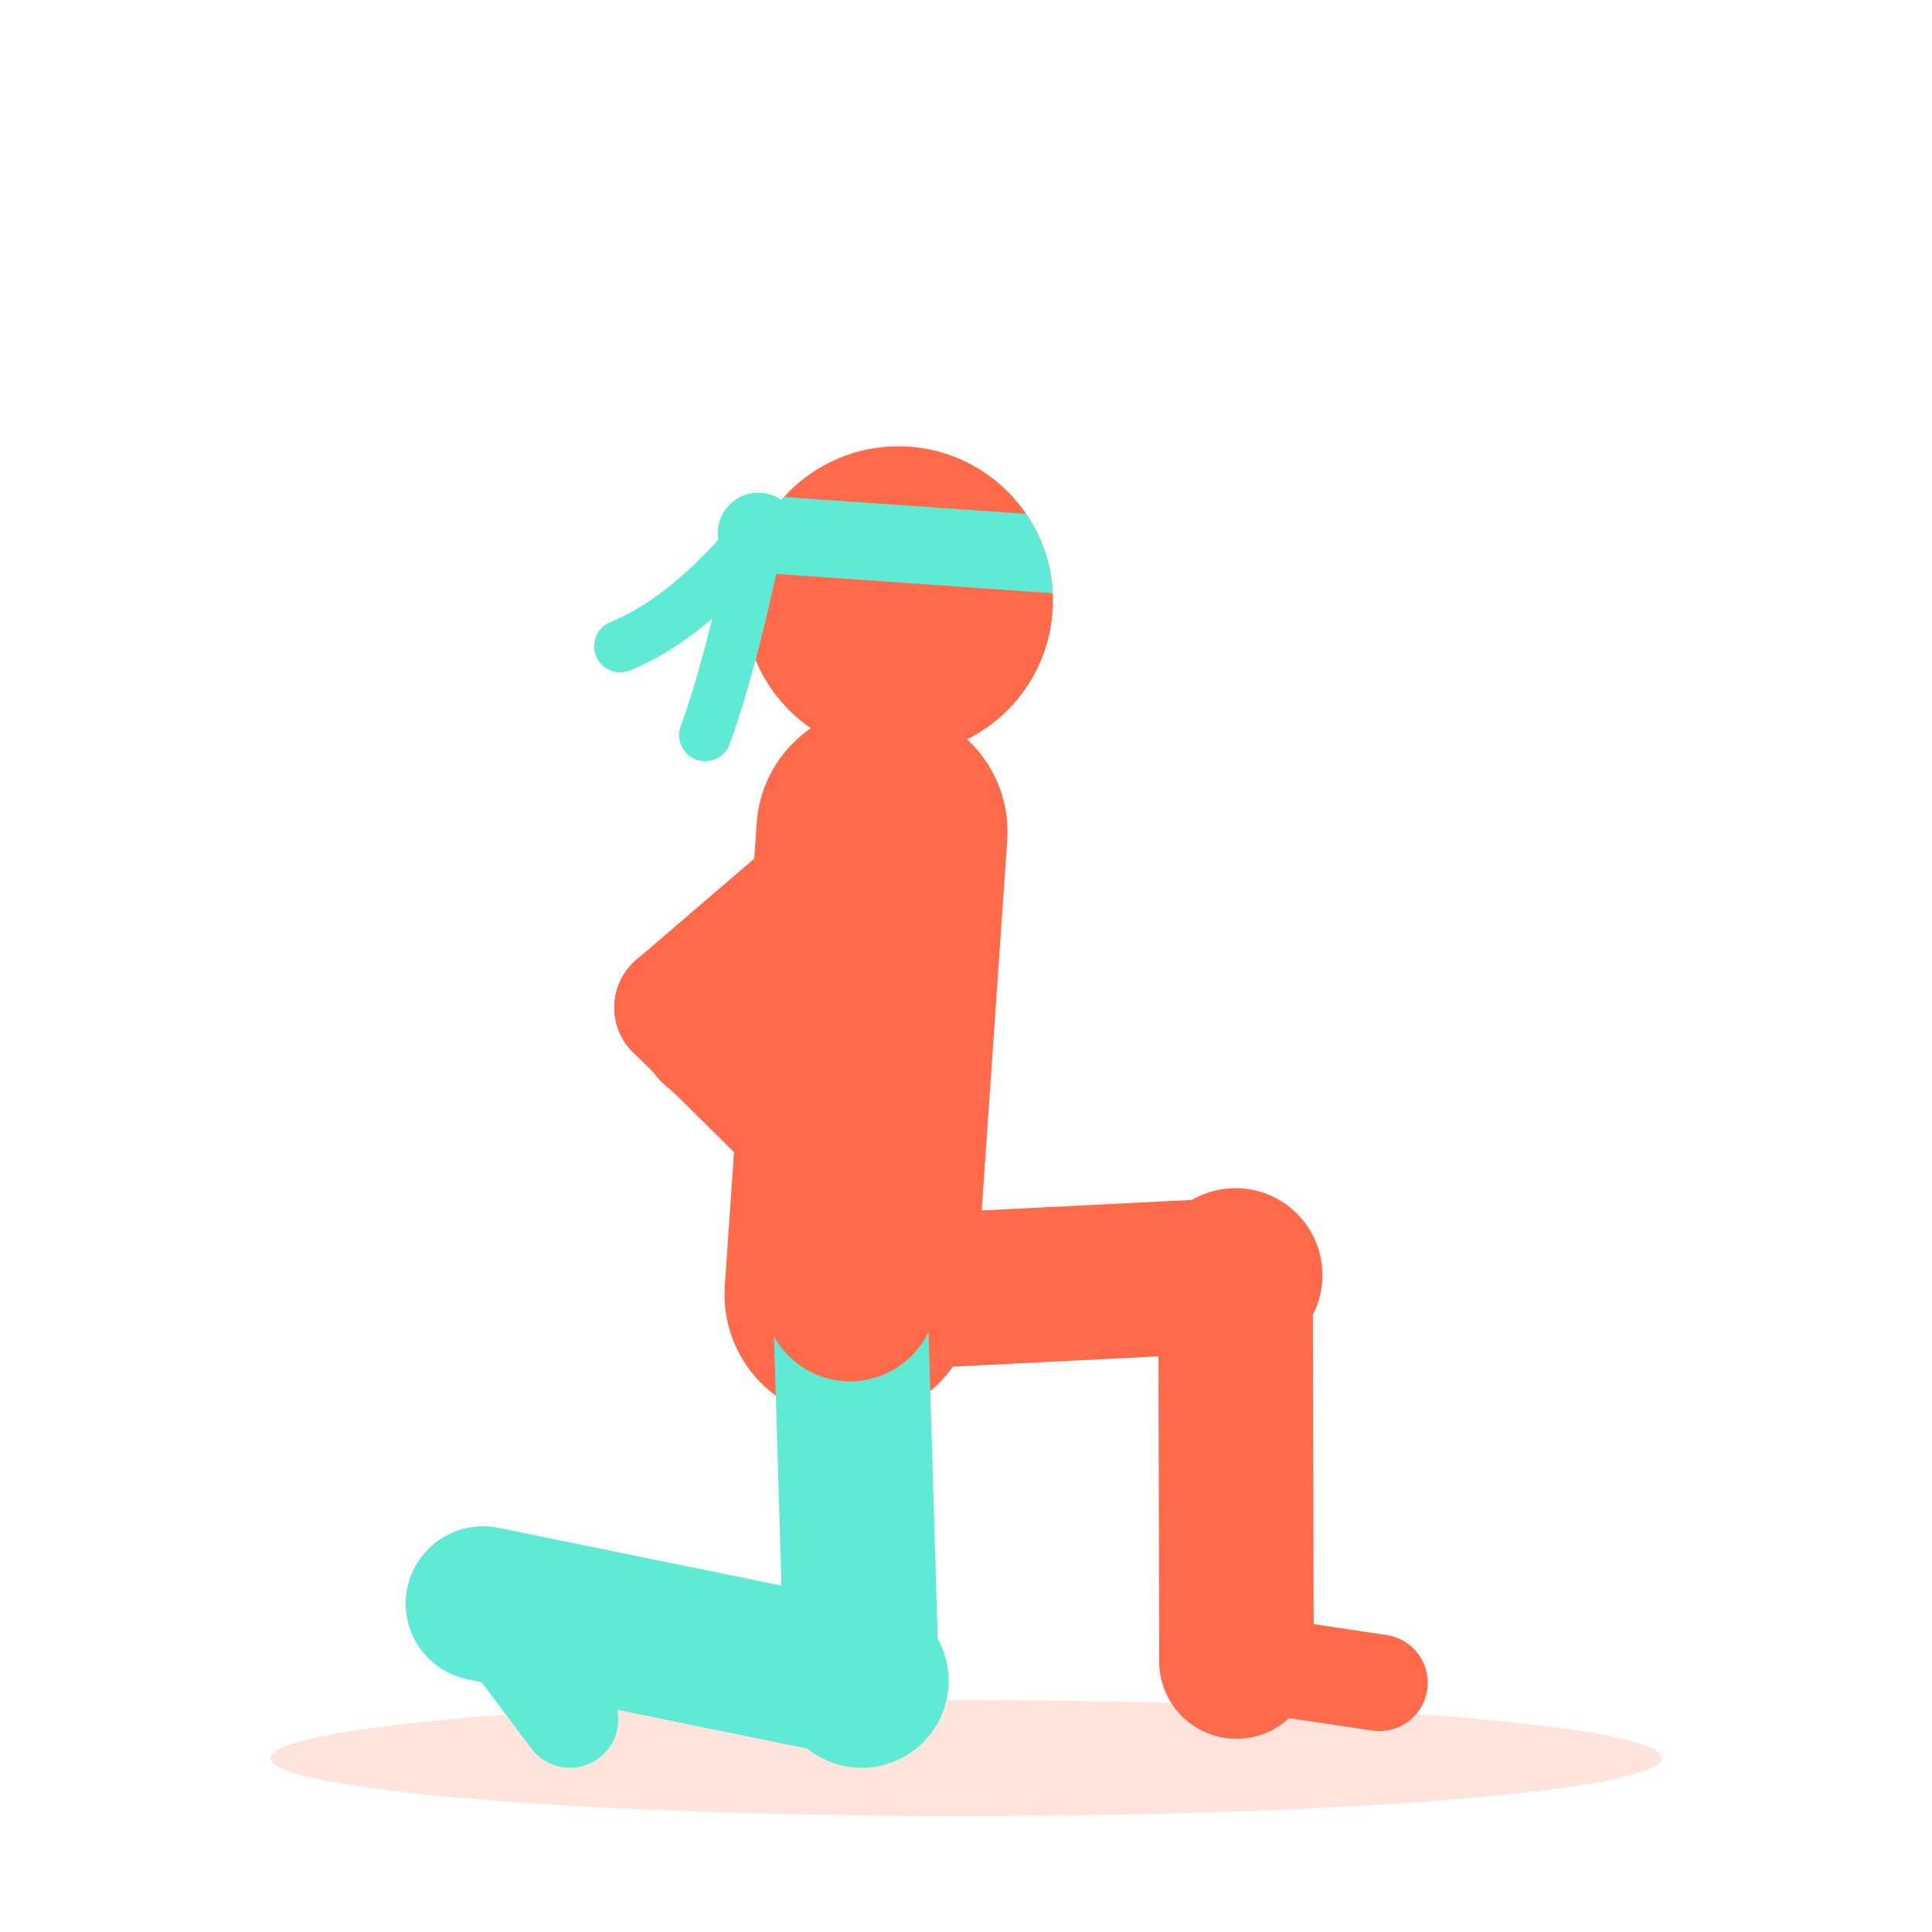
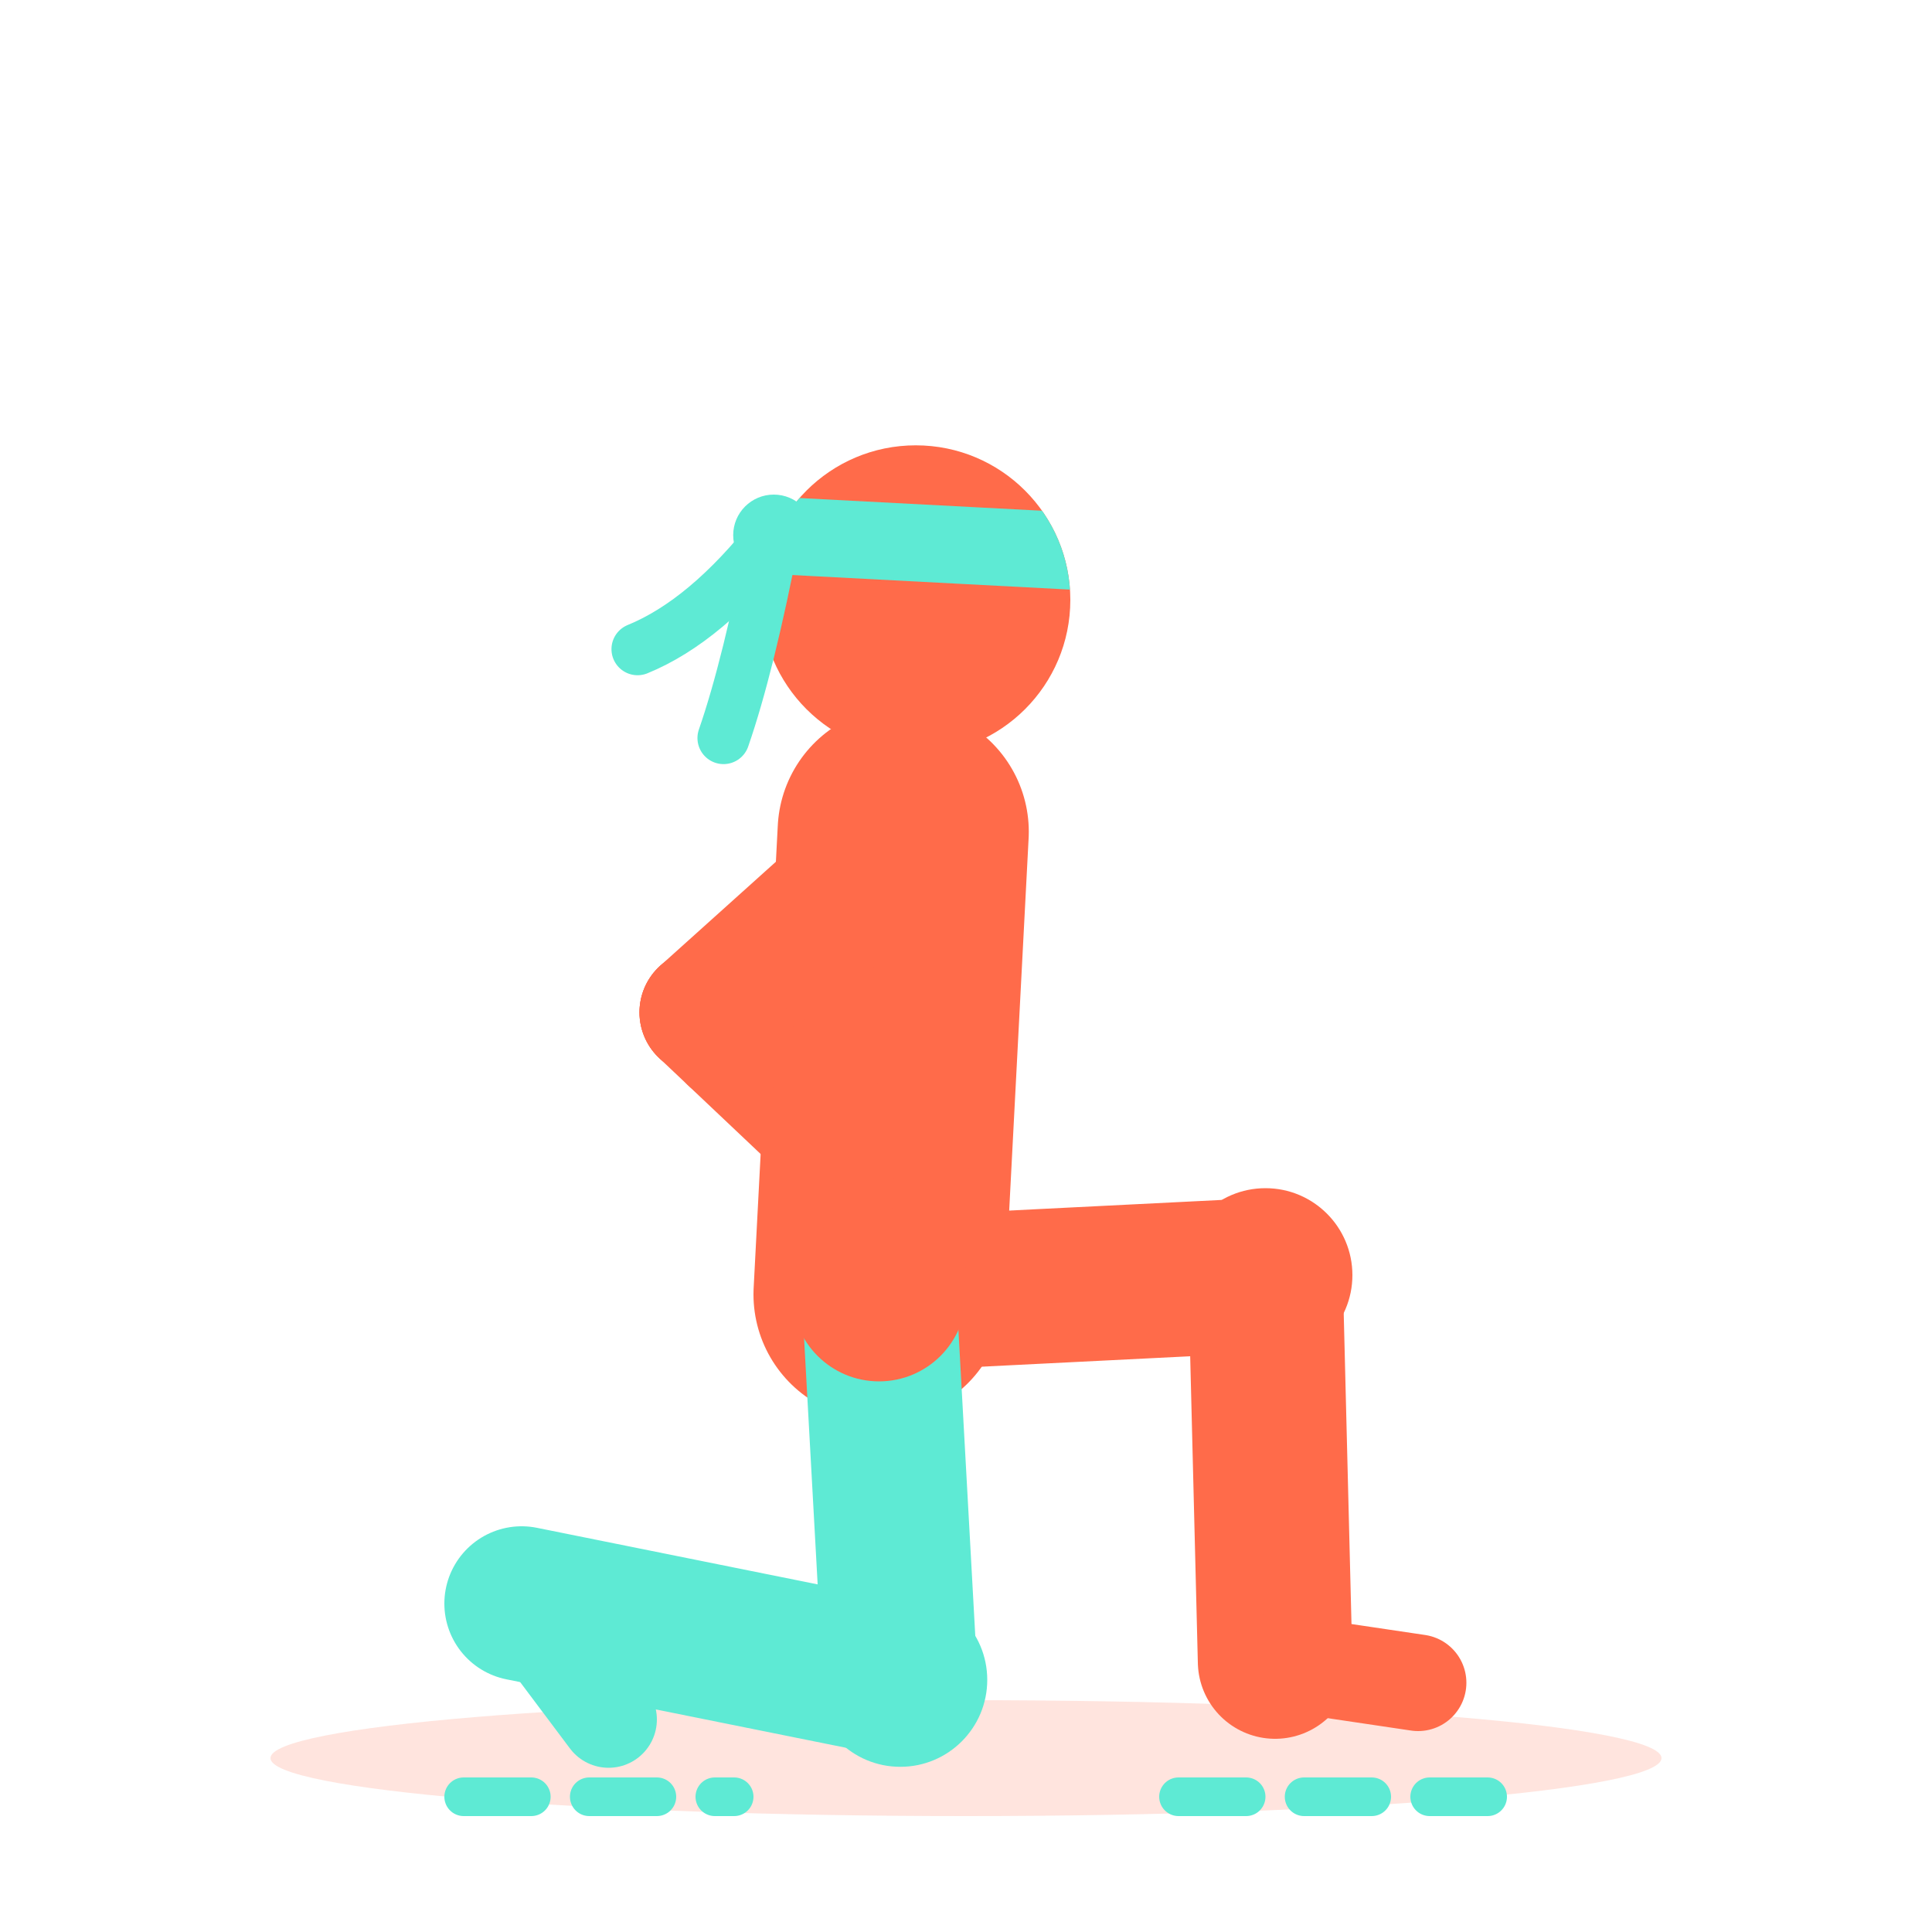
<svg xmlns="http://www.w3.org/2000/svg" viewBox="0 0 200 200" width="200" height="200">
  <ellipse cx="100" cy="182" rx="72" ry="6" fill="#FF6B4A" opacity="0.18" />
  <g>
-     <line x1="88.0" y1="134.0" x2="127.9" y2="132.0" stroke="#FF6B4A" stroke-width="16" stroke-linecap="round" />
-     <line x1="127.9" y1="132.0" x2="128.0" y2="172.0" stroke="#FF6B4A" stroke-width="16" stroke-linecap="round" />
-     <line x1="128.0" y1="172.0" x2="142.8" y2="174.2" stroke="#FF6B4A" stroke-width="10" stroke-linecap="round" />
-     <circle cx="127.9" cy="132.0" r="9" fill="#FF6B4A" />
-     <line x1="91.3" y1="86.1" x2="70.1" y2="104.3" stroke="#FF6B4A" stroke-width="13" stroke-linecap="round" />
-     <line x1="70.1" y1="104.3" x2="90.0" y2="124.0" stroke="#FF6B4A" stroke-width="13" stroke-linecap="round" />
-     <circle cx="70.1" cy="104.3" r="6.5" fill="#FF6B4A" />
-     <circle cx="90.0" cy="124.0" r="6" fill="#FF6B4A" />
-     <line x1="88.0" y1="134.0" x2="91.3" y2="86.1" stroke="#FF6B4A" stroke-width="26" stroke-linecap="round" />
-     <circle cx="93.0" cy="62.2" r="16" fill="#FF6B4A" />
-     <line x1="88.0" y1="134.0" x2="89.2" y2="174.0" stroke="#5EEAD4" stroke-width="16" stroke-linecap="round" />
-     <line x1="89.2" y1="174.0" x2="50.0" y2="166.0" stroke="#5EEAD4" stroke-width="16" stroke-linecap="round" />
-     <line x1="50.0" y1="166.0" x2="59.0" y2="178.0" stroke="#5EEAD4" stroke-width="10" stroke-linecap="round" />
-     <circle cx="89.2" cy="174.0" r="9" fill="#5EEAD4" />
-     <line x1="91.3" y1="86.1" x2="73.1" y2="107.4" stroke="#FF6B4A" stroke-width="13" stroke-linecap="round" />
-     <line x1="73.1" y1="107.4" x2="94.0" y2="126.0" stroke="#FF6B4A" stroke-width="13" stroke-linecap="round" />
-     <circle cx="73.1" cy="107.4" r="6.5" fill="#FF6B4A" />
-     <circle cx="94.0" cy="126.0" r="6" fill="#FF6B4A" />
-     <circle cx="88.0" cy="134.0" r="9" fill="#FF6B4A" />
+     <line x1="91.0" y1="134.0" x2="131.0" y2="132.0" stroke="#FF6B4A" stroke-width="16" stroke-linecap="round" />
+     <line x1="131.0" y1="132.0" x2="132.0" y2="172.0" stroke="#FF6B4A" stroke-width="16" stroke-linecap="round" />
+     <line x1="132.0" y1="172.0" x2="146.8" y2="174.2" stroke="#FF6B4A" stroke-width="10" stroke-linecap="round" />
+     <circle cx="131.0" cy="132.0" r="9" fill="#FF6B4A" />
+     <line x1="93.5" y1="86.1" x2="72.7" y2="104.8" stroke="#FF6B4A" stroke-width="13" stroke-linecap="round" />
+     <line x1="72.7" y1="104.8" x2="93.0" y2="124.0" stroke="#FF6B4A" stroke-width="13" stroke-linecap="round" />
+     <circle cx="72.7" cy="104.8" r="6.5" fill="#FF6B4A" />
+     <circle cx="93.0" cy="124.0" r="6" fill="#FF6B4A" />
+     <line x1="91.0" y1="134.0" x2="93.5" y2="86.1" stroke="#FF6B4A" stroke-width="26" stroke-linecap="round" />
+     <circle cx="94.8" cy="62.1" r="16" fill="#FF6B4A" />
+     <line x1="91.0" y1="134.0" x2="93.2" y2="173.9" stroke="#5EEAD4" stroke-width="16" stroke-linecap="round" />
+     <line x1="93.2" y1="173.9" x2="54.0" y2="166.0" stroke="#5EEAD4" stroke-width="16" stroke-linecap="round" />
+     <line x1="54.0" y1="166.0" x2="63.0" y2="178.0" stroke="#5EEAD4" stroke-width="10" stroke-linecap="round" />
+     <circle cx="93.2" cy="173.9" r="9" fill="#5EEAD4" />
+     <line x1="93.5" y1="86.1" x2="75.8" y2="107.7" stroke="#FF6B4A" stroke-width="13" stroke-linecap="round" />
+     <line x1="75.8" y1="107.7" x2="97.0" y2="126.0" stroke="#FF6B4A" stroke-width="13" stroke-linecap="round" />
+     <circle cx="75.8" cy="107.7" r="6.5" fill="#FF6B4A" />
+     <circle cx="97.0" cy="126.0" r="6" fill="#FF6B4A" />
+     <circle cx="91.0" cy="134.0" r="9" fill="#FF6B4A" />
    <clipPath id="hb">
-       <circle cx="93.0" cy="62.2" r="16" />
+       <circle cx="94.8" cy="62.1" r="16" />
    </clipPath>
    <g clip-path="url(#hb)">
-       <rect x="76.0" y="52.3" width="34" height="8.0" fill="#5EEAD4" transform="rotate(4.0 93.0 62.2)" />
+       <rect x="77.8" y="52.2" width="34" height="8.0" fill="#5EEAD4" transform="rotate(3.0 94.8 62.1)" />
    </g>
-     <path d="M78.5,55.2 Q75.7,68.7 73.0,76.1" stroke="#5EEAD4" stroke-width="5.4" stroke-linecap="round" fill="none" />
-     <path d="M78.5,55.2 Q71.3,64.0 64.2,66.9" stroke="#5EEAD4" stroke-width="5.4" stroke-linecap="round" fill="none" />
-     <circle cx="78.5" cy="55.2" r="4.2" fill="#5EEAD4" />
+     <path d="M80.1,55.4 Q77.5,68.9 74.9,76.4" stroke="#5EEAD4" stroke-width="5.4" stroke-linecap="round" fill="none" />
+     <path d="M80.1,55.4 Q73.1,64.3 66.0,67.2" stroke="#5EEAD4" stroke-width="5.4" stroke-linecap="round" fill="none" />
+     <circle cx="80.1" cy="55.4" r="4.2" fill="#5EEAD4" />
+     <line x1="122.0" y1="186.0" x2="129.0" y2="186.0" stroke="#5EEAD4" stroke-width="4" stroke-linecap="round" />
+     <line x1="135.0" y1="186.0" x2="142.0" y2="186.0" stroke="#5EEAD4" stroke-width="4" stroke-linecap="round" />
+     <line x1="148.0" y1="186.0" x2="154.0" y2="186.0" stroke="#5EEAD4" stroke-width="4" stroke-linecap="round" />
+     <line x1="48.0" y1="186.0" x2="55.0" y2="186.0" stroke="#5EEAD4" stroke-width="4" stroke-linecap="round" />
+     <line x1="61.0" y1="186.0" x2="68.0" y2="186.0" stroke="#5EEAD4" stroke-width="4" stroke-linecap="round" />
+     <line x1="74.0" y1="186.0" x2="76.0" y2="186.0" stroke="#5EEAD4" stroke-width="4" stroke-linecap="round" />
  </g>
</svg>
